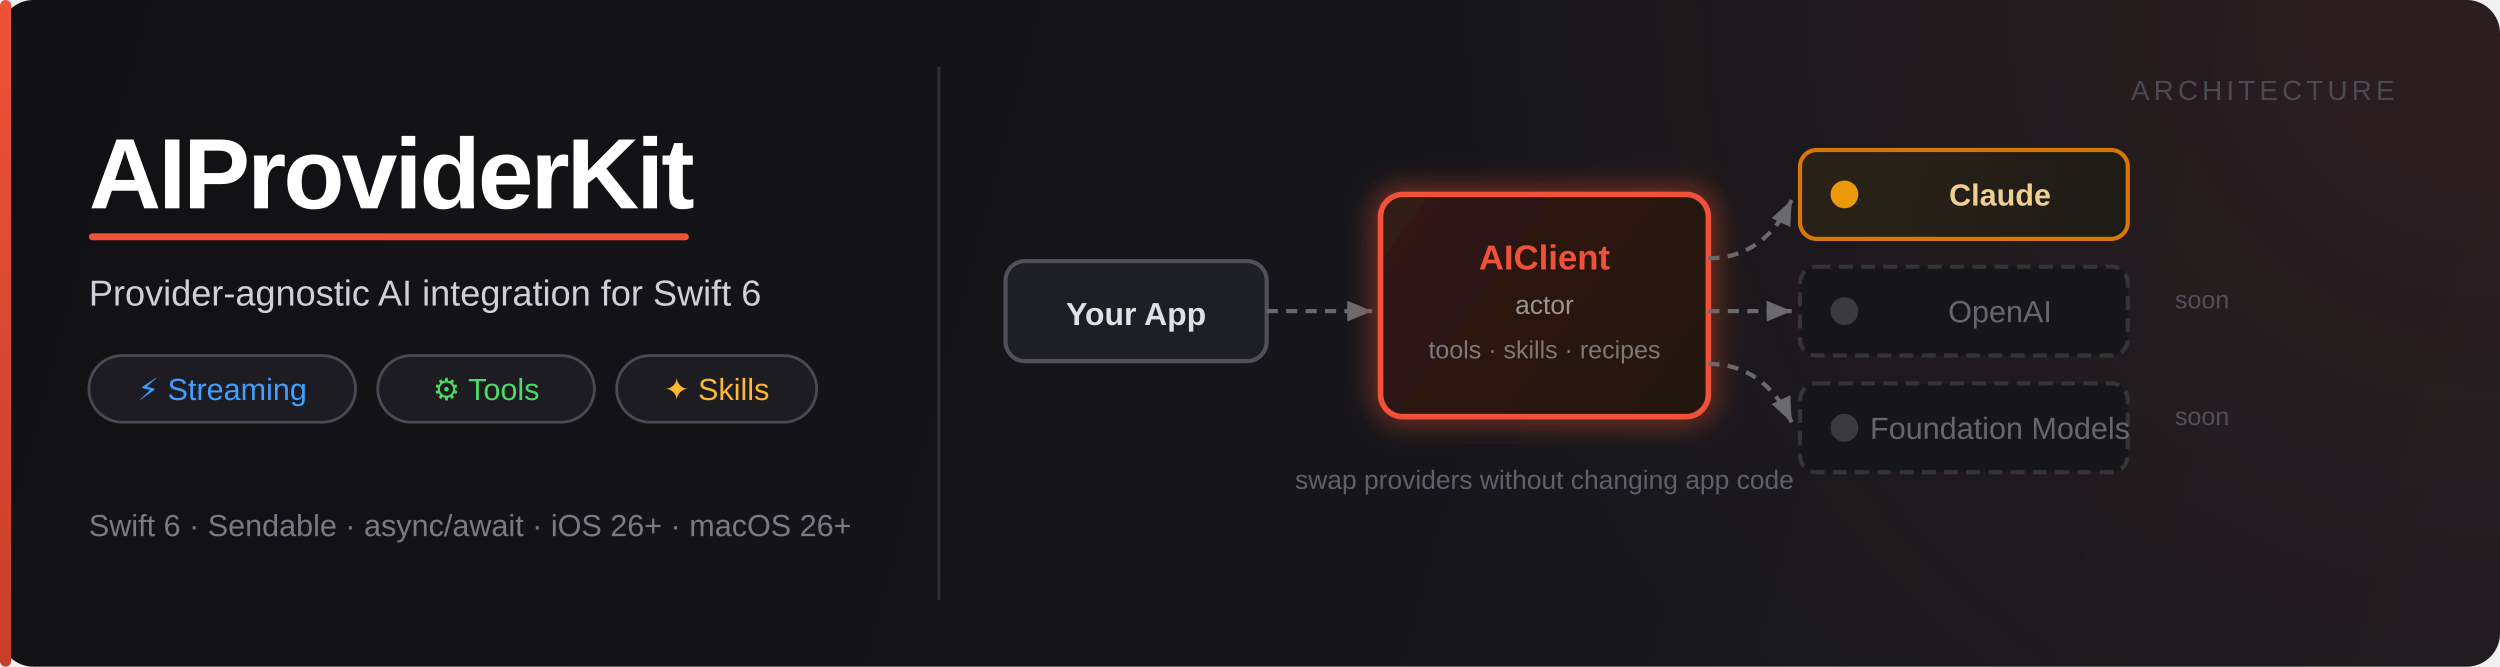
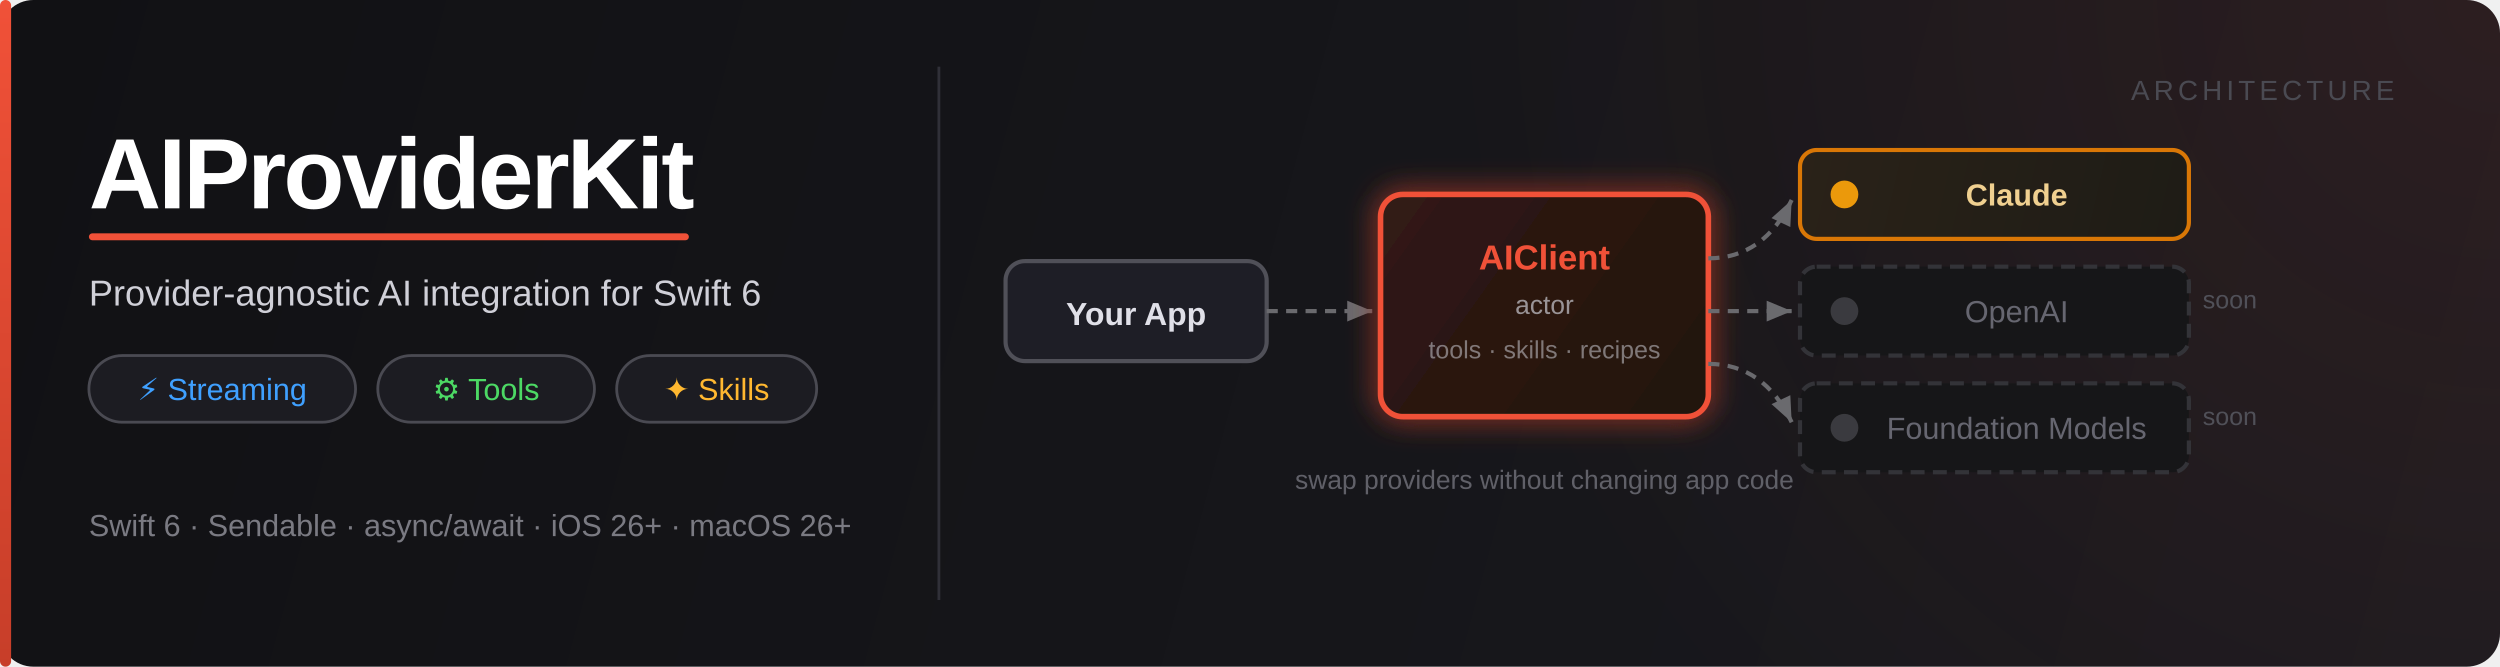
<svg xmlns="http://www.w3.org/2000/svg" width="900" height="240" viewBox="0 0 900 240" font-family="-apple-system, 'SF Pro Display', 'Helvetica Neue', Arial, sans-serif">
  <defs>
    <linearGradient id="bg" x1="0" y1="0" x2="900" y2="240" gradientUnits="userSpaceOnUse">
      <stop offset="0%" stop-color="#111114" />
      <stop offset="100%" stop-color="#1A1A1F" />
    </linearGradient>
    <linearGradient id="accentBar" x1="0" y1="0" x2="0" y2="240" gradientUnits="userSpaceOnUse">
      <stop offset="0%" stop-color="#F05138" />
      <stop offset="100%" stop-color="#C73E29" />
    </linearGradient>
    <linearGradient id="clientFill" x1="495" y1="66" x2="613" y2="150" gradientUnits="userSpaceOnUse">
      <stop offset="0%" stop-color="#321A13" />
      <stop offset="100%" stop-color="#22160F" />
    </linearGradient>
-     <linearGradient id="claudeFill" x1="648" y1="54" x2="766" y2="86" gradientUnits="userSpaceOnUse">
+     <linearGradient id="claudeFill" x1="648" y1="54" x2="788" y2="86" gradientUnits="userSpaceOnUse">
      <stop offset="0%" stop-color="#2A2218" />
      <stop offset="100%" stop-color="#1E1C16" />
    </linearGradient>
    <filter id="softGlow" x="-30%" y="-30%" width="160%" height="160%">
      <feGaussianBlur stdDeviation="5" result="blur" />
      <feMerge>
        <feMergeNode in="blur" />
        <feMergeNode in="SourceGraphic" />
      </feMerge>
    </filter>
    <marker id="arr" markerWidth="7" markerHeight="7" refX="6" refY="3.5" orient="auto">
      <path d="M0,1 L6,3.5 L0,6 Z" fill="#6A6A6E" />
    </marker>
  </defs>
  <rect width="900" height="240" fill="url(#bg)" rx="12" />
  <radialGradient id="cornerGlow" cx="900" cy="0" r="380" gradientUnits="userSpaceOnUse">
    <stop offset="0%" stop-color="#F05138" stop-opacity="0.09" />
    <stop offset="100%" stop-color="#F05138" stop-opacity="0" />
  </radialGradient>
  <rect width="900" height="240" fill="url(#cornerGlow)" rx="12" />
  <rect x="0" y="0" width="4" height="240" fill="url(#accentBar)" rx="2" />
  <text x="32" y="75" fill="#FFFFFF" font-size="36" font-weight="700" letter-spacing="-1">AIProviderKit</text>
  <rect x="32" y="84" width="216" height="2.5" fill="#F05138" rx="1.25" />
  <text x="32" y="110" fill="#D0D0D8" font-size="13">Provider-agnostic AI integration for Swift 6</text>
  <rect x="32" y="128" width="96" height="24" rx="12" fill="#1C1C22" stroke="#4A4A52" stroke-width="1" />
  <text x="80" y="144" fill="#3FA0FF" font-size="11" font-weight="500" text-anchor="middle">⚡ Streaming</text>
  <rect x="136" y="128" width="78" height="24" rx="12" fill="#1C1C22" stroke="#4A4A52" stroke-width="1" />
  <text x="175" y="144" fill="#4CD964" font-size="11" font-weight="500" text-anchor="middle">⚙ Tools</text>
  <rect x="222" y="128" width="72" height="24" rx="12" fill="#1C1C22" stroke="#4A4A52" stroke-width="1" />
  <text x="258" y="144" fill="#FFB830" font-size="11" font-weight="500" text-anchor="middle">✦ Skills</text>
  <text x="32" y="193" fill="#7A7A82" font-size="11">Swift 6  ·  Sendable  ·  async/await  ·  iOS 26+  ·  macOS 26+</text>
  <line x1="338" y1="24" x2="338" y2="216" stroke="#303038" stroke-width="1" />
  <text x="862" y="36" fill="#4A4A52" font-size="10" text-anchor="end" letter-spacing="1.5">ARCHITECTURE</text>
  <rect x="362" y="94" width="94" height="36" rx="7" fill="#1E1E26" stroke="#505058" stroke-width="1.5" />
  <text x="409" y="117" fill="#E0E0E8" font-size="11.5" font-weight="600" text-anchor="middle">Your App</text>
  <line x1="456" y1="112" x2="494" y2="112" stroke="#6A6A6E" stroke-width="1.5" marker-end="url(#arr)" stroke-dasharray="4 3" />
  <rect x="497" y="70" width="118" height="80" rx="8" fill="url(#clientFill)" stroke="#F05138" stroke-width="2" filter="url(#softGlow)" />
  <text x="556" y="97" fill="#F05138" font-size="12.5" font-weight="700" text-anchor="middle">AIClient</text>
  <text x="556" y="113" fill="#C8C8D0" font-size="9.5" text-anchor="middle" opacity="0.70">actor</text>
  <text x="556" y="129" fill="#C8C8D0" font-size="9" text-anchor="middle" opacity="0.55">tools · skills · recipes</text>
  <path d="M 615 93 Q 635 93 645 72" stroke="#6A6A6E" stroke-width="1.5" fill="none" stroke-dasharray="4 3" marker-end="url(#arr)" />
  <line x1="615" y1="112" x2="645" y2="112" stroke="#6A6A6E" stroke-width="1.5" stroke-dasharray="4 3" marker-end="url(#arr)" />
  <path d="M 615 131 Q 635 131 645 152" stroke="#6A6A6E" stroke-width="1.5" fill="none" stroke-dasharray="4 3" marker-end="url(#arr)" />
-   <rect x="648" y="54" width="118" height="32" rx="6" fill="url(#claudeFill)" stroke="#D97706" stroke-width="1.5" />
+   <rect x="648" y="54" width="140" height="32" rx="6" fill="url(#claudeFill)" stroke="#D97706" stroke-width="1.5" />
  <circle cx="664" cy="70" r="5" fill="#F59E0B" opacity="0.95" />
-   <text x="720" y="74" fill="#F0D090" font-size="11" font-weight="600" text-anchor="middle">Claude</text>
-   <rect x="648" y="96" width="118" height="32" rx="6" fill="#161618" stroke="#333338" stroke-width="1.5" stroke-dasharray="5 3" />
+   <text x="726" y="74" fill="#F0D090" font-size="11" font-weight="600" text-anchor="middle">Claude</text>
+   <rect x="648" y="96" width="140" height="32" rx="6" fill="#161618" stroke="#333338" stroke-width="1.5" stroke-dasharray="5 3" />
  <circle cx="664" cy="112" r="5" fill="#444448" opacity="0.8" />
-   <text x="720" y="116" fill="#666670" font-size="11" text-anchor="middle">OpenAI</text>
-   <rect x="648" y="138" width="118" height="32" rx="6" fill="#161618" stroke="#333338" stroke-width="1.5" stroke-dasharray="5 3" />
+   <text x="726" y="116" fill="#666670" font-size="11" text-anchor="middle">OpenAI</text>
+   <rect x="648" y="138" width="140" height="32" rx="6" fill="#161618" stroke="#333338" stroke-width="1.5" stroke-dasharray="5 3" />
  <circle cx="664" cy="154" r="5" fill="#444448" opacity="0.8" />
-   <text x="720" y="158" fill="#666670" font-size="11" text-anchor="middle">Foundation Models</text>
-   <text x="783" y="111" fill="#505058" font-size="9" text-anchor="start">soon</text>
-   <text x="783" y="153" fill="#505058" font-size="9" text-anchor="start">soon</text>
+   <text x="726" y="158" fill="#666670" font-size="11" text-anchor="middle">Foundation Models</text>
+   <text x="793" y="111" fill="#505058" font-size="9" text-anchor="start">soon</text>
+   <text x="793" y="153" fill="#505058" font-size="9" text-anchor="start">soon</text>
  <text x="556" y="176" fill="#606068" font-size="9.5" text-anchor="middle">swap providers without changing app code</text>
</svg>
